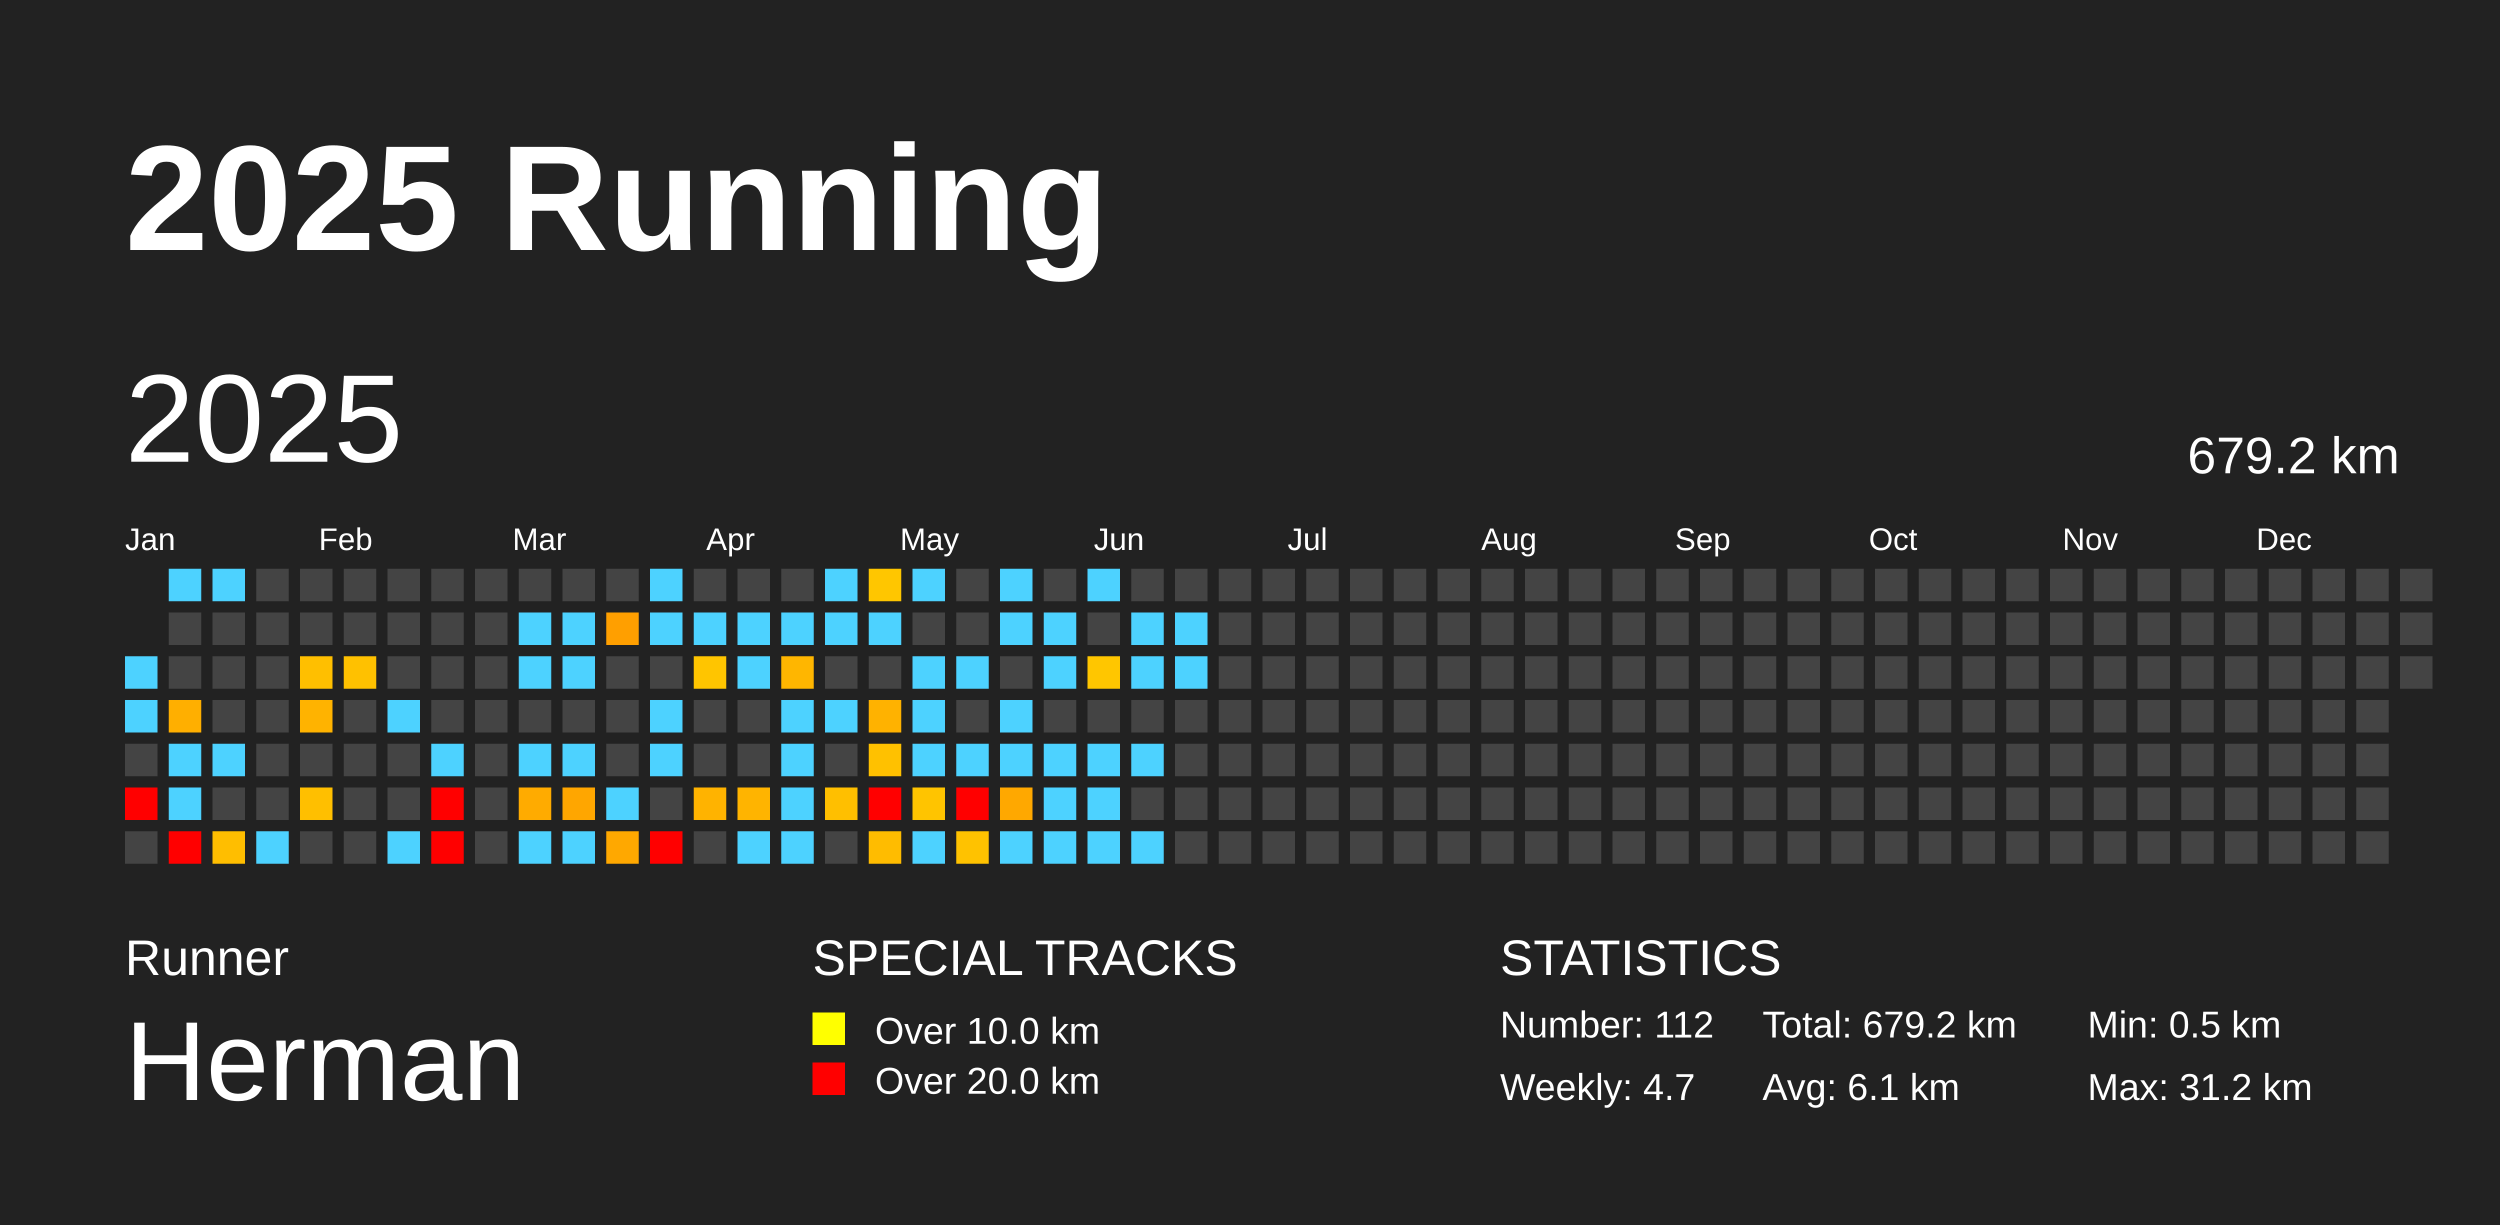
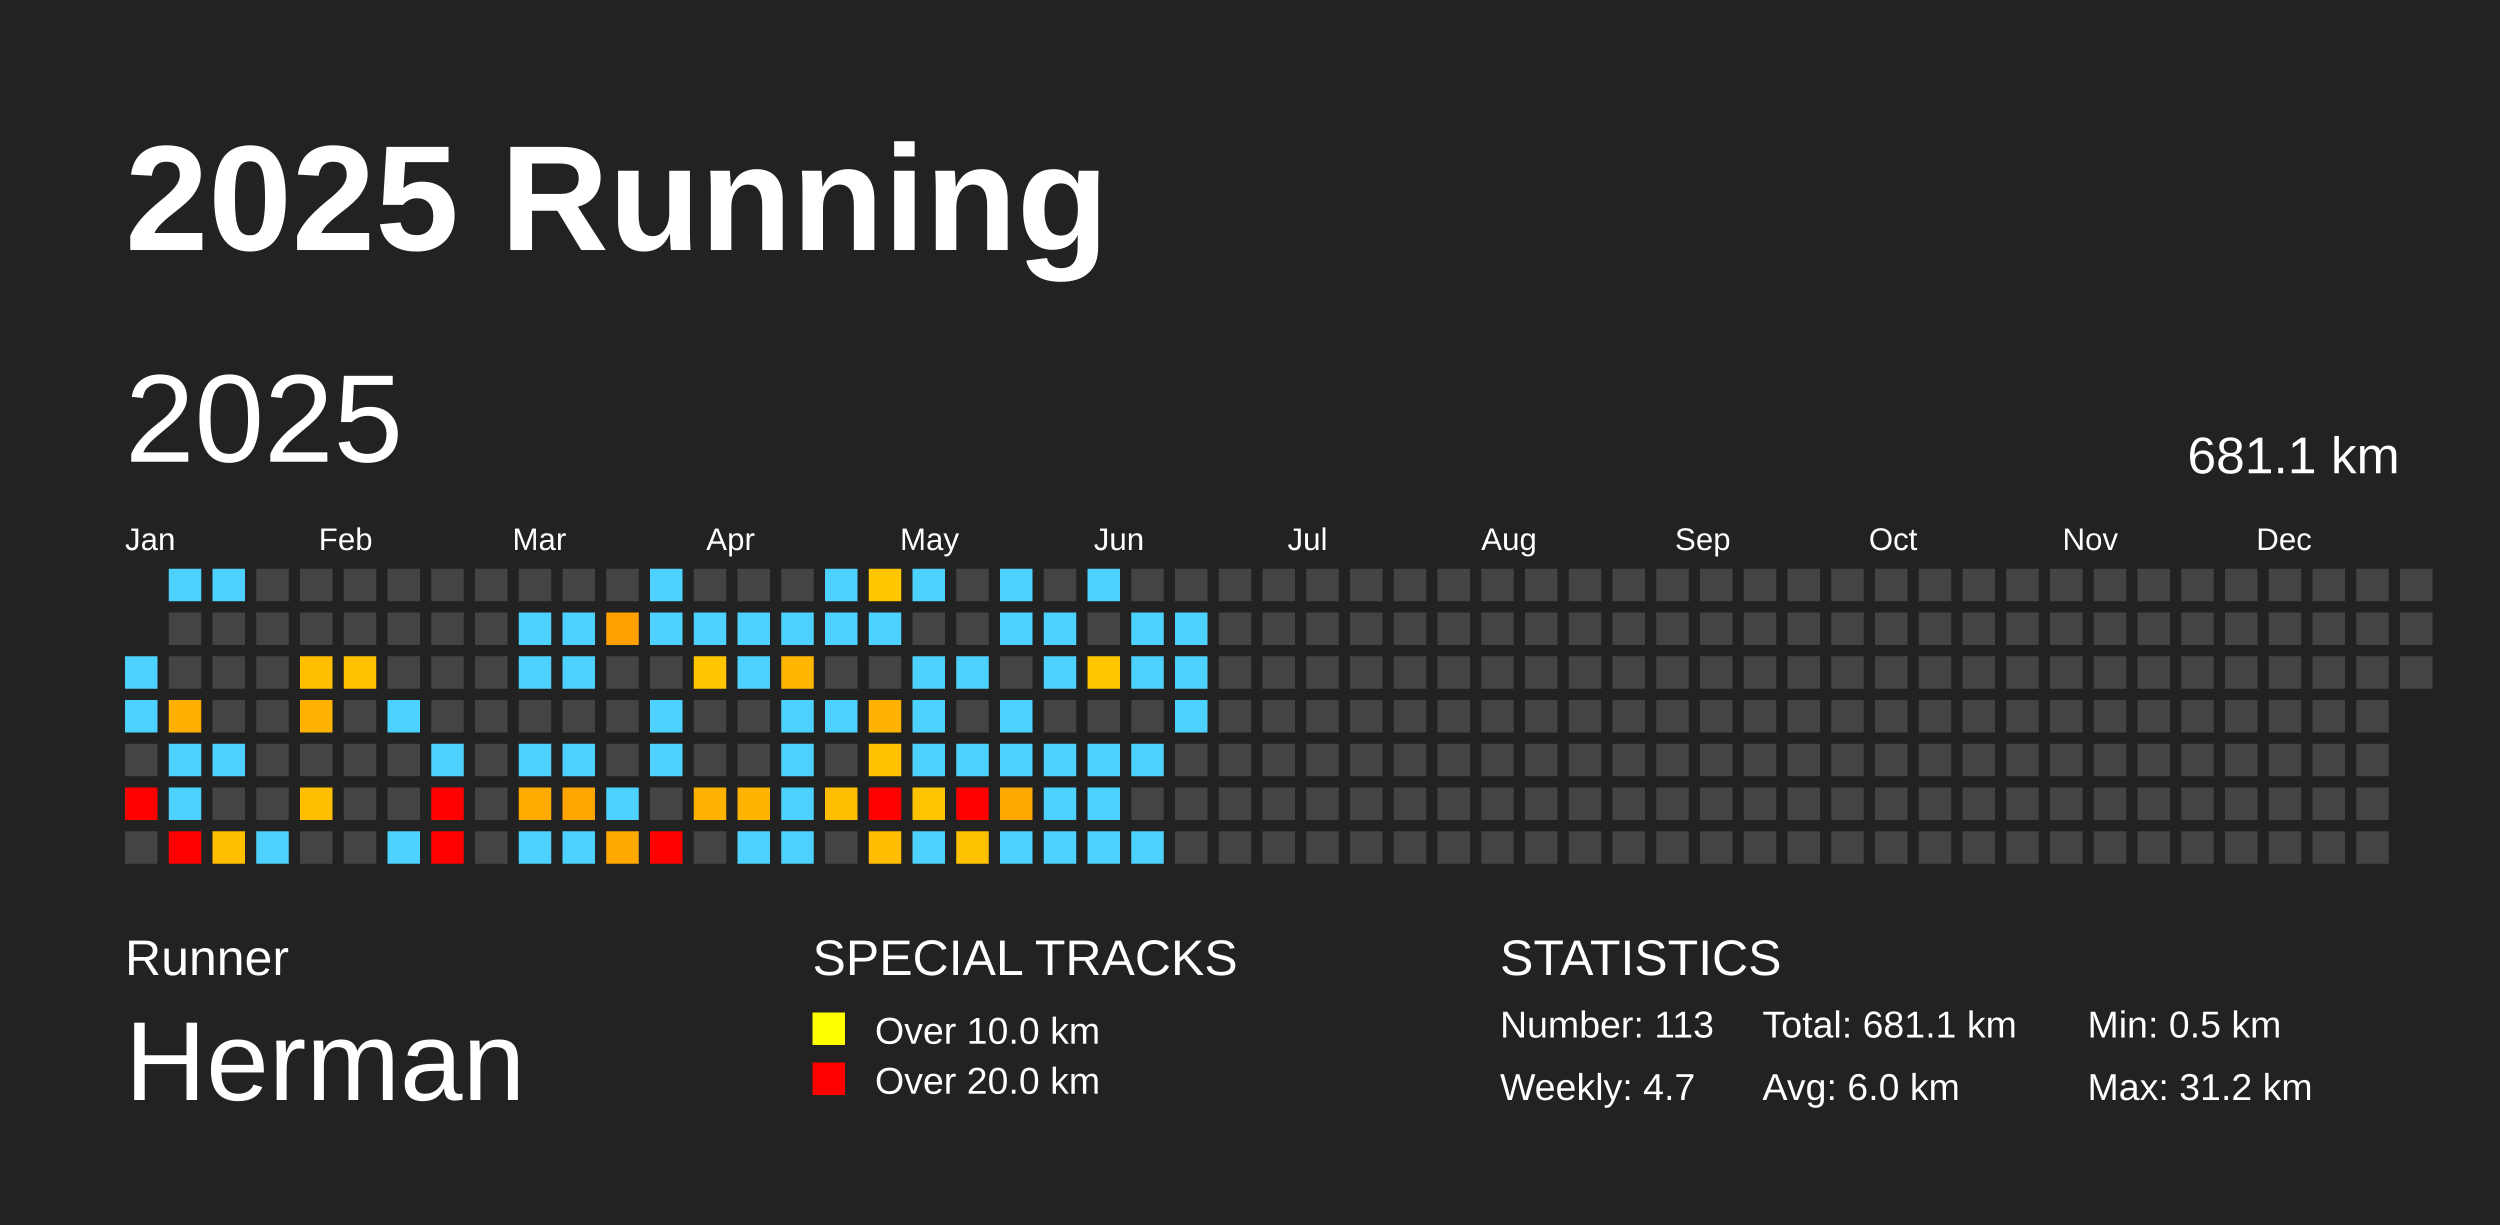
<svg xmlns="http://www.w3.org/2000/svg" baseProfile="full" height="98mm" version="1.1" viewBox="0,0,200,98" width="200mm">
  <defs />
  <rect fill="#222222" height="98" width="200" x="0" y="0" />
  <text fill="#FFFFFF" style="font-size:12px; font-family:Arial; font-weight:bold;" x="10" y="20">2025 Running</text>
  <text fill="#FFFFFF" style="font-size:4px; font-family:Arial" x="10" y="78">Runner</text>
  <text fill="#FFFFFF" style="font-size:9px; font-family:Arial" x="10" y="88">Herman</text>
  <text fill="#FFFFFF" style="font-size:4px; font-family:Arial" x="65" y="78">SPECIAL TRACKS</text>
  <rect fill="yellow" height="2.6" width="2.6" x="65" y="81" />
  <text fill="#FFFFFF" style="font-size:3px; font-family:Arial" x="70" y="83.5">Over 10.0 km</text>
  <rect fill="red" height="2.6" width="2.6" x="65" y="85" />
  <text fill="#FFFFFF" style="font-size:3px; font-family:Arial" x="70" y="87.5">Over 20.0 km</text>
  <text fill="#FFFFFF" style="font-size:4px; font-family:Arial" x="120" y="78">STATISTICS</text>
-   <text fill="#FFFFFF" style="font-size:3px; font-family:Arial" x="120" y="83">Number: 112</text>
+   <text fill="#FFFFFF" style="font-size:3px; font-family:Arial" x="120" y="83">Number: 113</text>
  <text fill="#FFFFFF" style="font-size:3px; font-family:Arial" x="120" y="88">Weekly: 4.7</text>
-   <text fill="#FFFFFF" style="font-size:3px; font-family:Arial" x="141" y="83">Total: 679.2 km</text>
-   <text fill="#FFFFFF" style="font-size:3px; font-family:Arial" x="141" y="88">Avg: 6.1 km</text>
+   <text fill="#FFFFFF" style="font-size:3px; font-family:Arial" x="141" y="83">Total: 681.1 km</text>
+   <text fill="#FFFFFF" style="font-size:3px; font-family:Arial" x="141" y="88">Avg: 6.0 km</text>
  <text fill="#FFFFFF" style="font-size:3px; font-family:Arial" x="167" y="83">Min: 0.5 km</text>
  <text fill="#FFFFFF" style="font-size:3px; font-family:Arial" x="167" y="88">Max: 31.2 km</text>
  <text dominant-baseline="hanging" fill="#FFFFFF" style="font-size:10.0px; font-family:Arial;" x="10" y="30">2025</text>
-   <text dominant-baseline="hanging" fill="#FFFFFF" style="font-size:4.125px; font-family:Arial;" x="175" y="35">679.2 km</text>
+   <text dominant-baseline="hanging" fill="#FFFFFF" style="font-size:4.125px; font-family:Arial;" x="175" y="35">681.1 km</text>
  <text fill="#FFFFFF" style="font-size:2.5px; font-family:Arial" x="10.0" y="44">Jan</text>
  <text fill="#FFFFFF" style="font-size:2.5px; font-family:Arial" x="25.5" y="44">Feb</text>
  <text fill="#FFFFFF" style="font-size:2.5px; font-family:Arial" x="41.0" y="44">Mar</text>
  <text fill="#FFFFFF" style="font-size:2.5px; font-family:Arial" x="56.5" y="44">Apr</text>
  <text fill="#FFFFFF" style="font-size:2.5px; font-family:Arial" x="72.0" y="44">May</text>
  <text fill="#FFFFFF" style="font-size:2.5px; font-family:Arial" x="87.5" y="44">Jun</text>
  <text fill="#FFFFFF" style="font-size:2.5px; font-family:Arial" x="103.0" y="44">Jul</text>
  <text fill="#FFFFFF" style="font-size:2.5px; font-family:Arial" x="118.5" y="44">Aug</text>
  <text fill="#FFFFFF" style="font-size:2.5px; font-family:Arial" x="134.0" y="44">Sep</text>
  <text fill="#FFFFFF" style="font-size:2.5px; font-family:Arial" x="149.5" y="44">Oct</text>
  <text fill="#FFFFFF" style="font-size:2.5px; font-family:Arial" x="165.0" y="44">Nov</text>
  <text fill="#FFFFFF" style="font-size:2.5px; font-family:Arial" x="180.5" y="44">Dec</text>
  <rect fill="#4dd2ff" height="2.6" width="2.6" x="10.0" y="52.5" />
  <rect fill="#4dd2ff" height="2.6" width="2.6" x="10.0" y="56.0" />
  <rect fill="#444444" height="2.6" width="2.6" x="10.0" y="59.5" />
  <rect fill="red" height="2.6" width="2.6" x="10.0" y="63.0" />
  <rect fill="#444444" height="2.6" width="2.6" x="10.0" y="66.5" />
  <rect fill="#4dd2ff" height="2.6" width="2.6" x="13.5" y="45.5" />
  <rect fill="#444444" height="2.6" width="2.6" x="13.5" y="49.0" />
  <rect fill="#444444" height="2.6" width="2.6" x="13.5" y="52.5" />
  <rect fill="#ffaf00" height="2.6" width="2.6" x="13.5" y="56.0" />
  <rect fill="#4dd2ff" height="2.6" width="2.6" x="13.5" y="59.5" />
  <rect fill="#4dd2ff" height="2.6" width="2.6" x="13.5" y="63.0" />
  <rect fill="red" height="2.6" width="2.6" x="13.5" y="66.5" />
  <rect fill="#4dd2ff" height="2.6" width="2.6" x="17.0" y="45.5" />
  <rect fill="#444444" height="2.6" width="2.6" x="17.0" y="49.0" />
  <rect fill="#444444" height="2.6" width="2.6" x="17.0" y="52.5" />
  <rect fill="#444444" height="2.6" width="2.6" x="17.0" y="56.0" />
  <rect fill="#4dd2ff" height="2.6" width="2.6" x="17.0" y="59.5" />
  <rect fill="#444444" height="2.6" width="2.6" x="17.0" y="63.0" />
  <rect fill="#ffbe00" height="2.6" width="2.6" x="17.0" y="66.5" />
  <rect fill="#444444" height="2.6" width="2.6" x="20.5" y="45.5" />
  <rect fill="#444444" height="2.6" width="2.6" x="20.5" y="49.0" />
  <rect fill="#444444" height="2.6" width="2.6" x="20.5" y="52.5" />
  <rect fill="#444444" height="2.6" width="2.6" x="20.5" y="56.0" />
  <rect fill="#444444" height="2.6" width="2.6" x="20.5" y="59.5" />
  <rect fill="#444444" height="2.6" width="2.6" x="20.5" y="63.0" />
  <rect fill="#4dd2ff" height="2.6" width="2.6" x="20.5" y="66.5" />
  <rect fill="#444444" height="2.6" width="2.6" x="24.0" y="45.5" />
  <rect fill="#444444" height="2.6" width="2.6" x="24.0" y="49.0" />
  <rect fill="#ffbf00" height="2.6" width="2.6" x="24.0" y="52.5" />
  <rect fill="#ffb300" height="2.6" width="2.6" x="24.0" y="56.0" />
  <rect fill="#444444" height="2.6" width="2.6" x="24.0" y="59.5" />
  <rect fill="#ffbf00" height="2.6" width="2.6" x="24.0" y="63.0" />
  <rect fill="#444444" height="2.6" width="2.6" x="24.0" y="66.5" />
  <rect fill="#444444" height="2.6" width="2.6" x="27.5" y="45.5" />
  <rect fill="#444444" height="2.6" width="2.6" x="27.5" y="49.0" />
  <rect fill="#ffc100" height="2.6" width="2.6" x="27.5" y="52.5" />
  <rect fill="#444444" height="2.6" width="2.6" x="27.5" y="56.0" />
  <rect fill="#444444" height="2.6" width="2.6" x="27.5" y="59.5" />
  <rect fill="#444444" height="2.6" width="2.6" x="27.5" y="63.0" />
  <rect fill="#444444" height="2.6" width="2.6" x="27.5" y="66.5" />
  <rect fill="#444444" height="2.6" width="2.6" x="31.0" y="45.5" />
  <rect fill="#444444" height="2.6" width="2.6" x="31.0" y="49.0" />
  <rect fill="#444444" height="2.6" width="2.6" x="31.0" y="52.5" />
  <rect fill="#4dd2ff" height="2.6" width="2.6" x="31.0" y="56.0" />
  <rect fill="#444444" height="2.6" width="2.6" x="31.0" y="59.5" />
  <rect fill="#444444" height="2.6" width="2.6" x="31.0" y="63.0" />
  <rect fill="#4dd2ff" height="2.6" width="2.6" x="31.0" y="66.5" />
  <rect fill="#444444" height="2.6" width="2.6" x="34.5" y="45.5" />
  <rect fill="#444444" height="2.6" width="2.6" x="34.5" y="49.0" />
  <rect fill="#444444" height="2.6" width="2.6" x="34.5" y="52.5" />
  <rect fill="#444444" height="2.6" width="2.6" x="34.5" y="56.0" />
  <rect fill="#4dd2ff" height="2.6" width="2.6" x="34.5" y="59.5" />
  <rect fill="red" height="2.6" width="2.6" x="34.5" y="63.0" />
  <rect fill="red" height="2.6" width="2.6" x="34.5" y="66.5" />
  <rect fill="#444444" height="2.6" width="2.6" x="38.0" y="45.5" />
  <rect fill="#444444" height="2.6" width="2.6" x="38.0" y="49.0" />
  <rect fill="#444444" height="2.6" width="2.6" x="38.0" y="52.5" />
  <rect fill="#444444" height="2.6" width="2.6" x="38.0" y="56.0" />
  <rect fill="#444444" height="2.6" width="2.6" x="38.0" y="59.5" />
  <rect fill="#444444" height="2.6" width="2.6" x="38.0" y="63.0" />
  <rect fill="#444444" height="2.6" width="2.6" x="38.0" y="66.5" />
  <rect fill="#444444" height="2.6" width="2.6" x="41.5" y="45.5" />
  <rect fill="#4dd2ff" height="2.6" width="2.6" x="41.5" y="49.0" />
  <rect fill="#4dd2ff" height="2.6" width="2.6" x="41.5" y="52.5" />
  <rect fill="#444444" height="2.6" width="2.6" x="41.5" y="56.0" />
  <rect fill="#4dd2ff" height="2.6" width="2.6" x="41.5" y="59.5" />
  <rect fill="#ffab00" height="2.6" width="2.6" x="41.5" y="63.0" />
  <rect fill="#4dd2ff" height="2.6" width="2.6" x="41.5" y="66.5" />
  <rect fill="#444444" height="2.6" width="2.6" x="45.0" y="45.5" />
  <rect fill="#4dd2ff" height="2.6" width="2.6" x="45.0" y="49.0" />
  <rect fill="#4dd2ff" height="2.6" width="2.6" x="45.0" y="52.5" />
  <rect fill="#444444" height="2.6" width="2.6" x="45.0" y="56.0" />
  <rect fill="#4dd2ff" height="2.6" width="2.6" x="45.0" y="59.5" />
  <rect fill="#ffa600" height="2.6" width="2.6" x="45.0" y="63.0" />
  <rect fill="#4dd2ff" height="2.6" width="2.6" x="45.0" y="66.5" />
  <rect fill="#444444" height="2.6" width="2.6" x="48.5" y="45.5" />
  <rect fill="#ff9f00" height="2.6" width="2.6" x="48.5" y="49.0" />
  <rect fill="#444444" height="2.6" width="2.6" x="48.5" y="52.5" />
  <rect fill="#444444" height="2.6" width="2.6" x="48.5" y="56.0" />
  <rect fill="#444444" height="2.6" width="2.6" x="48.5" y="59.5" />
  <rect fill="#4dd2ff" height="2.6" width="2.6" x="48.5" y="63.0" />
  <rect fill="#ffa800" height="2.6" width="2.6" x="48.5" y="66.5" />
  <rect fill="#4dd2ff" height="2.6" width="2.6" x="52.0" y="45.5" />
  <rect fill="#4dd2ff" height="2.6" width="2.6" x="52.0" y="49.0" />
  <rect fill="#444444" height="2.6" width="2.6" x="52.0" y="52.5" />
  <rect fill="#4dd2ff" height="2.6" width="2.6" x="52.0" y="56.0" />
  <rect fill="#4dd2ff" height="2.6" width="2.6" x="52.0" y="59.5" />
  <rect fill="#444444" height="2.6" width="2.6" x="52.0" y="63.0" />
  <rect fill="red" height="2.6" width="2.6" x="52.0" y="66.5" />
  <rect fill="#444444" height="2.6" width="2.6" x="55.5" y="45.5" />
  <rect fill="#4dd2ff" height="2.6" width="2.6" x="55.5" y="49.0" />
  <rect fill="#ffc500" height="2.6" width="2.6" x="55.5" y="52.5" />
  <rect fill="#444444" height="2.6" width="2.6" x="55.5" y="56.0" />
  <rect fill="#444444" height="2.6" width="2.6" x="55.5" y="59.5" />
  <rect fill="#ffb300" height="2.6" width="2.6" x="55.5" y="63.0" />
  <rect fill="#444444" height="2.6" width="2.6" x="55.5" y="66.5" />
  <rect fill="#444444" height="2.6" width="2.6" x="59.0" y="45.5" />
  <rect fill="#4dd2ff" height="2.6" width="2.6" x="59.0" y="49.0" />
  <rect fill="#4dd2ff" height="2.6" width="2.6" x="59.0" y="52.5" />
  <rect fill="#444444" height="2.6" width="2.6" x="59.0" y="56.0" />
  <rect fill="#444444" height="2.6" width="2.6" x="59.0" y="59.5" />
  <rect fill="#ffb400" height="2.6" width="2.6" x="59.0" y="63.0" />
  <rect fill="#4dd2ff" height="2.6" width="2.6" x="59.0" y="66.5" />
  <rect fill="#444444" height="2.6" width="2.6" x="62.5" y="45.5" />
  <rect fill="#4dd2ff" height="2.6" width="2.6" x="62.5" y="49.0" />
  <rect fill="#ffb600" height="2.6" width="2.6" x="62.5" y="52.5" />
  <rect fill="#4dd2ff" height="2.6" width="2.6" x="62.5" y="56.0" />
  <rect fill="#4dd2ff" height="2.6" width="2.6" x="62.5" y="59.5" />
  <rect fill="#4dd2ff" height="2.6" width="2.6" x="62.5" y="63.0" />
  <rect fill="#4dd2ff" height="2.6" width="2.6" x="62.5" y="66.5" />
  <rect fill="#4dd2ff" height="2.6" width="2.6" x="66.0" y="45.5" />
  <rect fill="#4dd2ff" height="2.6" width="2.6" x="66.0" y="49.0" />
  <rect fill="#444444" height="2.6" width="2.6" x="66.0" y="52.5" />
  <rect fill="#4dd2ff" height="2.6" width="2.6" x="66.0" y="56.0" />
  <rect fill="#444444" height="2.6" width="2.6" x="66.0" y="59.5" />
  <rect fill="#ffbf00" height="2.6" width="2.6" x="66.0" y="63.0" />
  <rect fill="#444444" height="2.6" width="2.6" x="66.0" y="66.5" />
  <rect fill="#ffc600" height="2.6" width="2.6" x="69.5" y="45.5" />
  <rect fill="#4dd2ff" height="2.6" width="2.6" x="69.5" y="49.0" />
  <rect fill="#444444" height="2.6" width="2.6" x="69.5" y="52.5" />
  <rect fill="#ffb200" height="2.6" width="2.6" x="69.5" y="56.0" />
  <rect fill="#ffc100" height="2.6" width="2.6" x="69.5" y="59.5" />
  <rect fill="red" height="2.6" width="2.6" x="69.5" y="63.0" />
  <rect fill="#ffbc00" height="2.6" width="2.6" x="69.5" y="66.5" />
  <rect fill="#4dd2ff" height="2.6" width="2.6" x="73.0" y="45.5" />
  <rect fill="#444444" height="2.6" width="2.6" x="73.0" y="49.0" />
  <rect fill="#4dd2ff" height="2.6" width="2.6" x="73.0" y="52.5" />
  <rect fill="#4dd2ff" height="2.6" width="2.6" x="73.0" y="56.0" />
  <rect fill="#4dd2ff" height="2.6" width="2.6" x="73.0" y="59.5" />
  <rect fill="#ffc400" height="2.6" width="2.6" x="73.0" y="63.0" />
  <rect fill="#4dd2ff" height="2.6" width="2.6" x="73.0" y="66.5" />
  <rect fill="#444444" height="2.6" width="2.6" x="76.5" y="45.5" />
  <rect fill="#444444" height="2.6" width="2.6" x="76.5" y="49.0" />
  <rect fill="#4dd2ff" height="2.6" width="2.6" x="76.5" y="52.5" />
  <rect fill="#444444" height="2.6" width="2.6" x="76.5" y="56.0" />
  <rect fill="#4dd2ff" height="2.6" width="2.6" x="76.5" y="59.5" />
  <rect fill="red" height="2.6" width="2.6" x="76.5" y="63.0" />
  <rect fill="#ffc200" height="2.6" width="2.6" x="76.5" y="66.5" />
  <rect fill="#4dd2ff" height="2.6" width="2.6" x="80.0" y="45.5" />
  <rect fill="#4dd2ff" height="2.6" width="2.6" x="80.0" y="49.0" />
  <rect fill="#444444" height="2.6" width="2.6" x="80.0" y="52.5" />
  <rect fill="#4dd2ff" height="2.6" width="2.6" x="80.0" y="56.0" />
  <rect fill="#4dd2ff" height="2.6" width="2.6" x="80.0" y="59.5" />
  <rect fill="#ffa800" height="2.6" width="2.6" x="80.0" y="63.0" />
  <rect fill="#4dd2ff" height="2.6" width="2.6" x="80.0" y="66.5" />
  <rect fill="#444444" height="2.6" width="2.6" x="83.5" y="45.5" />
  <rect fill="#4dd2ff" height="2.6" width="2.6" x="83.5" y="49.0" />
  <rect fill="#4dd2ff" height="2.6" width="2.6" x="83.5" y="52.5" />
  <rect fill="#444444" height="2.6" width="2.6" x="83.5" y="56.0" />
  <rect fill="#4dd2ff" height="2.6" width="2.6" x="83.5" y="59.5" />
  <rect fill="#4dd2ff" height="2.6" width="2.6" x="83.5" y="63.0" />
  <rect fill="#4dd2ff" height="2.6" width="2.6" x="83.5" y="66.5" />
  <rect fill="#4dd2ff" height="2.6" width="2.6" x="87.0" y="45.5" />
  <rect fill="#444444" height="2.6" width="2.6" x="87.0" y="49.0" />
  <rect fill="#ffc600" height="2.6" width="2.6" x="87.0" y="52.5" />
  <rect fill="#444444" height="2.6" width="2.6" x="87.0" y="56.0" />
  <rect fill="#4dd2ff" height="2.6" width="2.6" x="87.0" y="59.5" />
  <rect fill="#4dd2ff" height="2.6" width="2.6" x="87.0" y="63.0" />
  <rect fill="#4dd2ff" height="2.6" width="2.6" x="87.0" y="66.5" />
  <rect fill="#444444" height="2.6" width="2.6" x="90.5" y="45.5" />
  <rect fill="#4dd2ff" height="2.6" width="2.6" x="90.5" y="49.0" />
  <rect fill="#4dd2ff" height="2.6" width="2.6" x="90.5" y="52.5" />
  <rect fill="#444444" height="2.6" width="2.6" x="90.5" y="56.0" />
  <rect fill="#4dd2ff" height="2.6" width="2.6" x="90.5" y="59.5" />
  <rect fill="#444444" height="2.6" width="2.6" x="90.5" y="63.0" />
  <rect fill="#4dd2ff" height="2.6" width="2.6" x="90.5" y="66.5" />
  <rect fill="#444444" height="2.6" width="2.6" x="94.0" y="45.5" />
  <rect fill="#4dd2ff" height="2.6" width="2.6" x="94.0" y="49.0" />
  <rect fill="#4dd2ff" height="2.6" width="2.6" x="94.0" y="52.5" />
-   <rect fill="#444444" height="2.6" width="2.6" x="94.0" y="56.0" />
+   <rect fill="#4dd2ff" height="2.6" width="2.6" x="94.0" y="56.0" />
  <rect fill="#444444" height="2.6" width="2.6" x="94.0" y="59.5" />
  <rect fill="#444444" height="2.6" width="2.6" x="94.0" y="63.0" />
  <rect fill="#444444" height="2.6" width="2.6" x="94.0" y="66.5" />
  <rect fill="#444444" height="2.6" width="2.6" x="97.5" y="45.5" />
  <rect fill="#444444" height="2.6" width="2.6" x="97.5" y="49.0" />
  <rect fill="#444444" height="2.6" width="2.6" x="97.5" y="52.5" />
  <rect fill="#444444" height="2.6" width="2.6" x="97.5" y="56.0" />
  <rect fill="#444444" height="2.6" width="2.6" x="97.5" y="59.5" />
  <rect fill="#444444" height="2.6" width="2.6" x="97.5" y="63.0" />
  <rect fill="#444444" height="2.6" width="2.6" x="97.5" y="66.5" />
  <rect fill="#444444" height="2.6" width="2.6" x="101.0" y="45.5" />
  <rect fill="#444444" height="2.6" width="2.6" x="101.0" y="49.0" />
  <rect fill="#444444" height="2.6" width="2.6" x="101.0" y="52.5" />
  <rect fill="#444444" height="2.6" width="2.6" x="101.0" y="56.0" />
  <rect fill="#444444" height="2.6" width="2.6" x="101.0" y="59.5" />
  <rect fill="#444444" height="2.6" width="2.6" x="101.0" y="63.0" />
  <rect fill="#444444" height="2.6" width="2.6" x="101.0" y="66.5" />
  <rect fill="#444444" height="2.6" width="2.6" x="104.5" y="45.5" />
  <rect fill="#444444" height="2.6" width="2.6" x="104.5" y="49.0" />
  <rect fill="#444444" height="2.6" width="2.6" x="104.5" y="52.5" />
  <rect fill="#444444" height="2.6" width="2.6" x="104.5" y="56.0" />
  <rect fill="#444444" height="2.6" width="2.6" x="104.5" y="59.5" />
  <rect fill="#444444" height="2.6" width="2.6" x="104.5" y="63.0" />
  <rect fill="#444444" height="2.6" width="2.6" x="104.5" y="66.5" />
  <rect fill="#444444" height="2.6" width="2.6" x="108.0" y="45.5" />
  <rect fill="#444444" height="2.6" width="2.6" x="108.0" y="49.0" />
  <rect fill="#444444" height="2.6" width="2.6" x="108.0" y="52.5" />
  <rect fill="#444444" height="2.6" width="2.6" x="108.0" y="56.0" />
  <rect fill="#444444" height="2.6" width="2.6" x="108.0" y="59.5" />
  <rect fill="#444444" height="2.6" width="2.6" x="108.0" y="63.0" />
  <rect fill="#444444" height="2.6" width="2.6" x="108.0" y="66.5" />
  <rect fill="#444444" height="2.6" width="2.6" x="111.5" y="45.5" />
  <rect fill="#444444" height="2.6" width="2.6" x="111.5" y="49.0" />
  <rect fill="#444444" height="2.6" width="2.6" x="111.5" y="52.5" />
  <rect fill="#444444" height="2.6" width="2.6" x="111.5" y="56.0" />
  <rect fill="#444444" height="2.6" width="2.6" x="111.5" y="59.5" />
  <rect fill="#444444" height="2.6" width="2.6" x="111.5" y="63.0" />
  <rect fill="#444444" height="2.6" width="2.6" x="111.5" y="66.5" />
  <rect fill="#444444" height="2.6" width="2.6" x="115.0" y="45.5" />
  <rect fill="#444444" height="2.6" width="2.6" x="115.0" y="49.0" />
  <rect fill="#444444" height="2.6" width="2.6" x="115.0" y="52.5" />
  <rect fill="#444444" height="2.6" width="2.6" x="115.0" y="56.0" />
  <rect fill="#444444" height="2.6" width="2.6" x="115.0" y="59.5" />
  <rect fill="#444444" height="2.6" width="2.6" x="115.0" y="63.0" />
  <rect fill="#444444" height="2.6" width="2.6" x="115.0" y="66.5" />
  <rect fill="#444444" height="2.6" width="2.6" x="118.5" y="45.5" />
  <rect fill="#444444" height="2.6" width="2.6" x="118.5" y="49.0" />
  <rect fill="#444444" height="2.6" width="2.6" x="118.5" y="52.5" />
  <rect fill="#444444" height="2.6" width="2.6" x="118.5" y="56.0" />
  <rect fill="#444444" height="2.6" width="2.6" x="118.5" y="59.5" />
  <rect fill="#444444" height="2.6" width="2.6" x="118.5" y="63.0" />
  <rect fill="#444444" height="2.6" width="2.6" x="118.5" y="66.5" />
  <rect fill="#444444" height="2.6" width="2.6" x="122.0" y="45.5" />
  <rect fill="#444444" height="2.6" width="2.6" x="122.0" y="49.0" />
  <rect fill="#444444" height="2.6" width="2.6" x="122.0" y="52.5" />
  <rect fill="#444444" height="2.6" width="2.6" x="122.0" y="56.0" />
  <rect fill="#444444" height="2.6" width="2.6" x="122.0" y="59.5" />
  <rect fill="#444444" height="2.6" width="2.6" x="122.0" y="63.0" />
  <rect fill="#444444" height="2.6" width="2.6" x="122.0" y="66.5" />
  <rect fill="#444444" height="2.6" width="2.6" x="125.5" y="45.5" />
  <rect fill="#444444" height="2.6" width="2.6" x="125.5" y="49.0" />
  <rect fill="#444444" height="2.6" width="2.6" x="125.5" y="52.5" />
  <rect fill="#444444" height="2.6" width="2.6" x="125.5" y="56.0" />
  <rect fill="#444444" height="2.6" width="2.6" x="125.5" y="59.5" />
  <rect fill="#444444" height="2.6" width="2.6" x="125.5" y="63.0" />
  <rect fill="#444444" height="2.6" width="2.6" x="125.5" y="66.5" />
  <rect fill="#444444" height="2.6" width="2.6" x="129.0" y="45.5" />
  <rect fill="#444444" height="2.6" width="2.6" x="129.0" y="49.0" />
  <rect fill="#444444" height="2.6" width="2.6" x="129.0" y="52.5" />
  <rect fill="#444444" height="2.6" width="2.6" x="129.0" y="56.0" />
  <rect fill="#444444" height="2.6" width="2.6" x="129.0" y="59.5" />
  <rect fill="#444444" height="2.6" width="2.6" x="129.0" y="63.0" />
  <rect fill="#444444" height="2.6" width="2.6" x="129.0" y="66.5" />
  <rect fill="#444444" height="2.6" width="2.6" x="132.5" y="45.5" />
  <rect fill="#444444" height="2.6" width="2.6" x="132.5" y="49.0" />
  <rect fill="#444444" height="2.6" width="2.6" x="132.5" y="52.5" />
  <rect fill="#444444" height="2.6" width="2.6" x="132.5" y="56.0" />
  <rect fill="#444444" height="2.6" width="2.6" x="132.5" y="59.5" />
  <rect fill="#444444" height="2.6" width="2.6" x="132.5" y="63.0" />
  <rect fill="#444444" height="2.6" width="2.6" x="132.5" y="66.5" />
  <rect fill="#444444" height="2.6" width="2.6" x="136.0" y="45.5" />
  <rect fill="#444444" height="2.6" width="2.6" x="136.0" y="49.0" />
  <rect fill="#444444" height="2.6" width="2.6" x="136.0" y="52.5" />
  <rect fill="#444444" height="2.6" width="2.6" x="136.0" y="56.0" />
  <rect fill="#444444" height="2.6" width="2.6" x="136.0" y="59.5" />
  <rect fill="#444444" height="2.6" width="2.6" x="136.0" y="63.0" />
  <rect fill="#444444" height="2.6" width="2.6" x="136.0" y="66.5" />
  <rect fill="#444444" height="2.6" width="2.6" x="139.5" y="45.5" />
  <rect fill="#444444" height="2.6" width="2.6" x="139.5" y="49.0" />
  <rect fill="#444444" height="2.6" width="2.6" x="139.5" y="52.5" />
  <rect fill="#444444" height="2.6" width="2.6" x="139.5" y="56.0" />
  <rect fill="#444444" height="2.6" width="2.6" x="139.5" y="59.5" />
  <rect fill="#444444" height="2.6" width="2.6" x="139.5" y="63.0" />
  <rect fill="#444444" height="2.6" width="2.6" x="139.5" y="66.5" />
  <rect fill="#444444" height="2.6" width="2.6" x="143.0" y="45.5" />
  <rect fill="#444444" height="2.6" width="2.6" x="143.0" y="49.0" />
  <rect fill="#444444" height="2.6" width="2.6" x="143.0" y="52.5" />
  <rect fill="#444444" height="2.6" width="2.6" x="143.0" y="56.0" />
  <rect fill="#444444" height="2.6" width="2.6" x="143.0" y="59.5" />
  <rect fill="#444444" height="2.6" width="2.6" x="143.0" y="63.0" />
  <rect fill="#444444" height="2.6" width="2.6" x="143.0" y="66.5" />
  <rect fill="#444444" height="2.6" width="2.6" x="146.5" y="45.5" />
  <rect fill="#444444" height="2.6" width="2.6" x="146.5" y="49.0" />
  <rect fill="#444444" height="2.6" width="2.6" x="146.5" y="52.5" />
  <rect fill="#444444" height="2.6" width="2.6" x="146.5" y="56.0" />
  <rect fill="#444444" height="2.6" width="2.6" x="146.5" y="59.5" />
  <rect fill="#444444" height="2.6" width="2.6" x="146.5" y="63.0" />
  <rect fill="#444444" height="2.6" width="2.6" x="146.5" y="66.5" />
  <rect fill="#444444" height="2.6" width="2.6" x="150.0" y="45.5" />
  <rect fill="#444444" height="2.6" width="2.6" x="150.0" y="49.0" />
  <rect fill="#444444" height="2.6" width="2.6" x="150.0" y="52.5" />
  <rect fill="#444444" height="2.6" width="2.6" x="150.0" y="56.0" />
  <rect fill="#444444" height="2.6" width="2.6" x="150.0" y="59.5" />
  <rect fill="#444444" height="2.6" width="2.6" x="150.0" y="63.0" />
  <rect fill="#444444" height="2.6" width="2.6" x="150.0" y="66.5" />
  <rect fill="#444444" height="2.6" width="2.6" x="153.5" y="45.5" />
  <rect fill="#444444" height="2.6" width="2.6" x="153.5" y="49.0" />
  <rect fill="#444444" height="2.6" width="2.6" x="153.5" y="52.5" />
  <rect fill="#444444" height="2.6" width="2.6" x="153.5" y="56.0" />
  <rect fill="#444444" height="2.6" width="2.6" x="153.5" y="59.5" />
  <rect fill="#444444" height="2.6" width="2.6" x="153.5" y="63.0" />
  <rect fill="#444444" height="2.6" width="2.6" x="153.5" y="66.5" />
  <rect fill="#444444" height="2.6" width="2.6" x="157.0" y="45.5" />
  <rect fill="#444444" height="2.6" width="2.6" x="157.0" y="49.0" />
  <rect fill="#444444" height="2.6" width="2.6" x="157.0" y="52.5" />
  <rect fill="#444444" height="2.6" width="2.6" x="157.0" y="56.0" />
  <rect fill="#444444" height="2.6" width="2.6" x="157.0" y="59.5" />
  <rect fill="#444444" height="2.6" width="2.6" x="157.0" y="63.0" />
  <rect fill="#444444" height="2.6" width="2.6" x="157.0" y="66.5" />
  <rect fill="#444444" height="2.6" width="2.6" x="160.5" y="45.5" />
  <rect fill="#444444" height="2.6" width="2.6" x="160.5" y="49.0" />
  <rect fill="#444444" height="2.6" width="2.6" x="160.5" y="52.5" />
  <rect fill="#444444" height="2.6" width="2.6" x="160.5" y="56.0" />
  <rect fill="#444444" height="2.6" width="2.6" x="160.5" y="59.5" />
  <rect fill="#444444" height="2.6" width="2.6" x="160.5" y="63.0" />
  <rect fill="#444444" height="2.6" width="2.6" x="160.5" y="66.5" />
  <rect fill="#444444" height="2.6" width="2.6" x="164.0" y="45.5" />
  <rect fill="#444444" height="2.6" width="2.6" x="164.0" y="49.0" />
  <rect fill="#444444" height="2.6" width="2.6" x="164.0" y="52.5" />
  <rect fill="#444444" height="2.6" width="2.6" x="164.0" y="56.0" />
  <rect fill="#444444" height="2.6" width="2.6" x="164.0" y="59.5" />
  <rect fill="#444444" height="2.6" width="2.6" x="164.0" y="63.0" />
  <rect fill="#444444" height="2.6" width="2.6" x="164.0" y="66.5" />
  <rect fill="#444444" height="2.6" width="2.6" x="167.5" y="45.5" />
  <rect fill="#444444" height="2.6" width="2.6" x="167.5" y="49.0" />
  <rect fill="#444444" height="2.6" width="2.6" x="167.5" y="52.5" />
  <rect fill="#444444" height="2.6" width="2.6" x="167.5" y="56.0" />
  <rect fill="#444444" height="2.6" width="2.6" x="167.5" y="59.5" />
  <rect fill="#444444" height="2.6" width="2.6" x="167.5" y="63.0" />
  <rect fill="#444444" height="2.6" width="2.6" x="167.5" y="66.5" />
  <rect fill="#444444" height="2.6" width="2.6" x="171.0" y="45.5" />
  <rect fill="#444444" height="2.6" width="2.6" x="171.0" y="49.0" />
  <rect fill="#444444" height="2.6" width="2.6" x="171.0" y="52.5" />
  <rect fill="#444444" height="2.6" width="2.6" x="171.0" y="56.0" />
  <rect fill="#444444" height="2.6" width="2.6" x="171.0" y="59.5" />
  <rect fill="#444444" height="2.6" width="2.6" x="171.0" y="63.0" />
  <rect fill="#444444" height="2.6" width="2.6" x="171.0" y="66.5" />
  <rect fill="#444444" height="2.6" width="2.6" x="174.5" y="45.5" />
  <rect fill="#444444" height="2.6" width="2.6" x="174.5" y="49.0" />
  <rect fill="#444444" height="2.6" width="2.6" x="174.5" y="52.5" />
  <rect fill="#444444" height="2.6" width="2.6" x="174.5" y="56.0" />
  <rect fill="#444444" height="2.6" width="2.6" x="174.5" y="59.5" />
  <rect fill="#444444" height="2.6" width="2.6" x="174.5" y="63.0" />
  <rect fill="#444444" height="2.6" width="2.6" x="174.5" y="66.5" />
  <rect fill="#444444" height="2.6" width="2.6" x="178.0" y="45.5" />
  <rect fill="#444444" height="2.6" width="2.6" x="178.0" y="49.0" />
  <rect fill="#444444" height="2.6" width="2.6" x="178.0" y="52.5" />
  <rect fill="#444444" height="2.6" width="2.6" x="178.0" y="56.0" />
  <rect fill="#444444" height="2.6" width="2.6" x="178.0" y="59.5" />
  <rect fill="#444444" height="2.6" width="2.6" x="178.0" y="63.0" />
  <rect fill="#444444" height="2.6" width="2.6" x="178.0" y="66.5" />
  <rect fill="#444444" height="2.6" width="2.6" x="181.5" y="45.5" />
  <rect fill="#444444" height="2.6" width="2.6" x="181.5" y="49.0" />
  <rect fill="#444444" height="2.6" width="2.6" x="181.5" y="52.5" />
  <rect fill="#444444" height="2.6" width="2.6" x="181.5" y="56.0" />
  <rect fill="#444444" height="2.6" width="2.6" x="181.5" y="59.5" />
  <rect fill="#444444" height="2.6" width="2.6" x="181.5" y="63.0" />
  <rect fill="#444444" height="2.6" width="2.6" x="181.5" y="66.5" />
  <rect fill="#444444" height="2.6" width="2.6" x="185.0" y="45.5" />
  <rect fill="#444444" height="2.6" width="2.6" x="185.0" y="49.0" />
  <rect fill="#444444" height="2.6" width="2.6" x="185.0" y="52.5" />
  <rect fill="#444444" height="2.6" width="2.6" x="185.0" y="56.0" />
  <rect fill="#444444" height="2.6" width="2.6" x="185.0" y="59.5" />
  <rect fill="#444444" height="2.6" width="2.6" x="185.0" y="63.0" />
  <rect fill="#444444" height="2.6" width="2.6" x="185.0" y="66.5" />
  <rect fill="#444444" height="2.6" width="2.6" x="188.5" y="45.5" />
  <rect fill="#444444" height="2.6" width="2.6" x="188.5" y="49.0" />
  <rect fill="#444444" height="2.6" width="2.6" x="188.5" y="52.5" />
  <rect fill="#444444" height="2.6" width="2.6" x="188.5" y="56.0" />
  <rect fill="#444444" height="2.6" width="2.6" x="188.5" y="59.5" />
  <rect fill="#444444" height="2.6" width="2.6" x="188.5" y="63.0" />
  <rect fill="#444444" height="2.6" width="2.6" x="188.5" y="66.5" />
  <rect fill="#444444" height="2.6" width="2.6" x="192.0" y="45.5" />
  <rect fill="#444444" height="2.6" width="2.6" x="192.0" y="49.0" />
  <rect fill="#444444" height="2.6" width="2.6" x="192.0" y="52.5" />
</svg>
